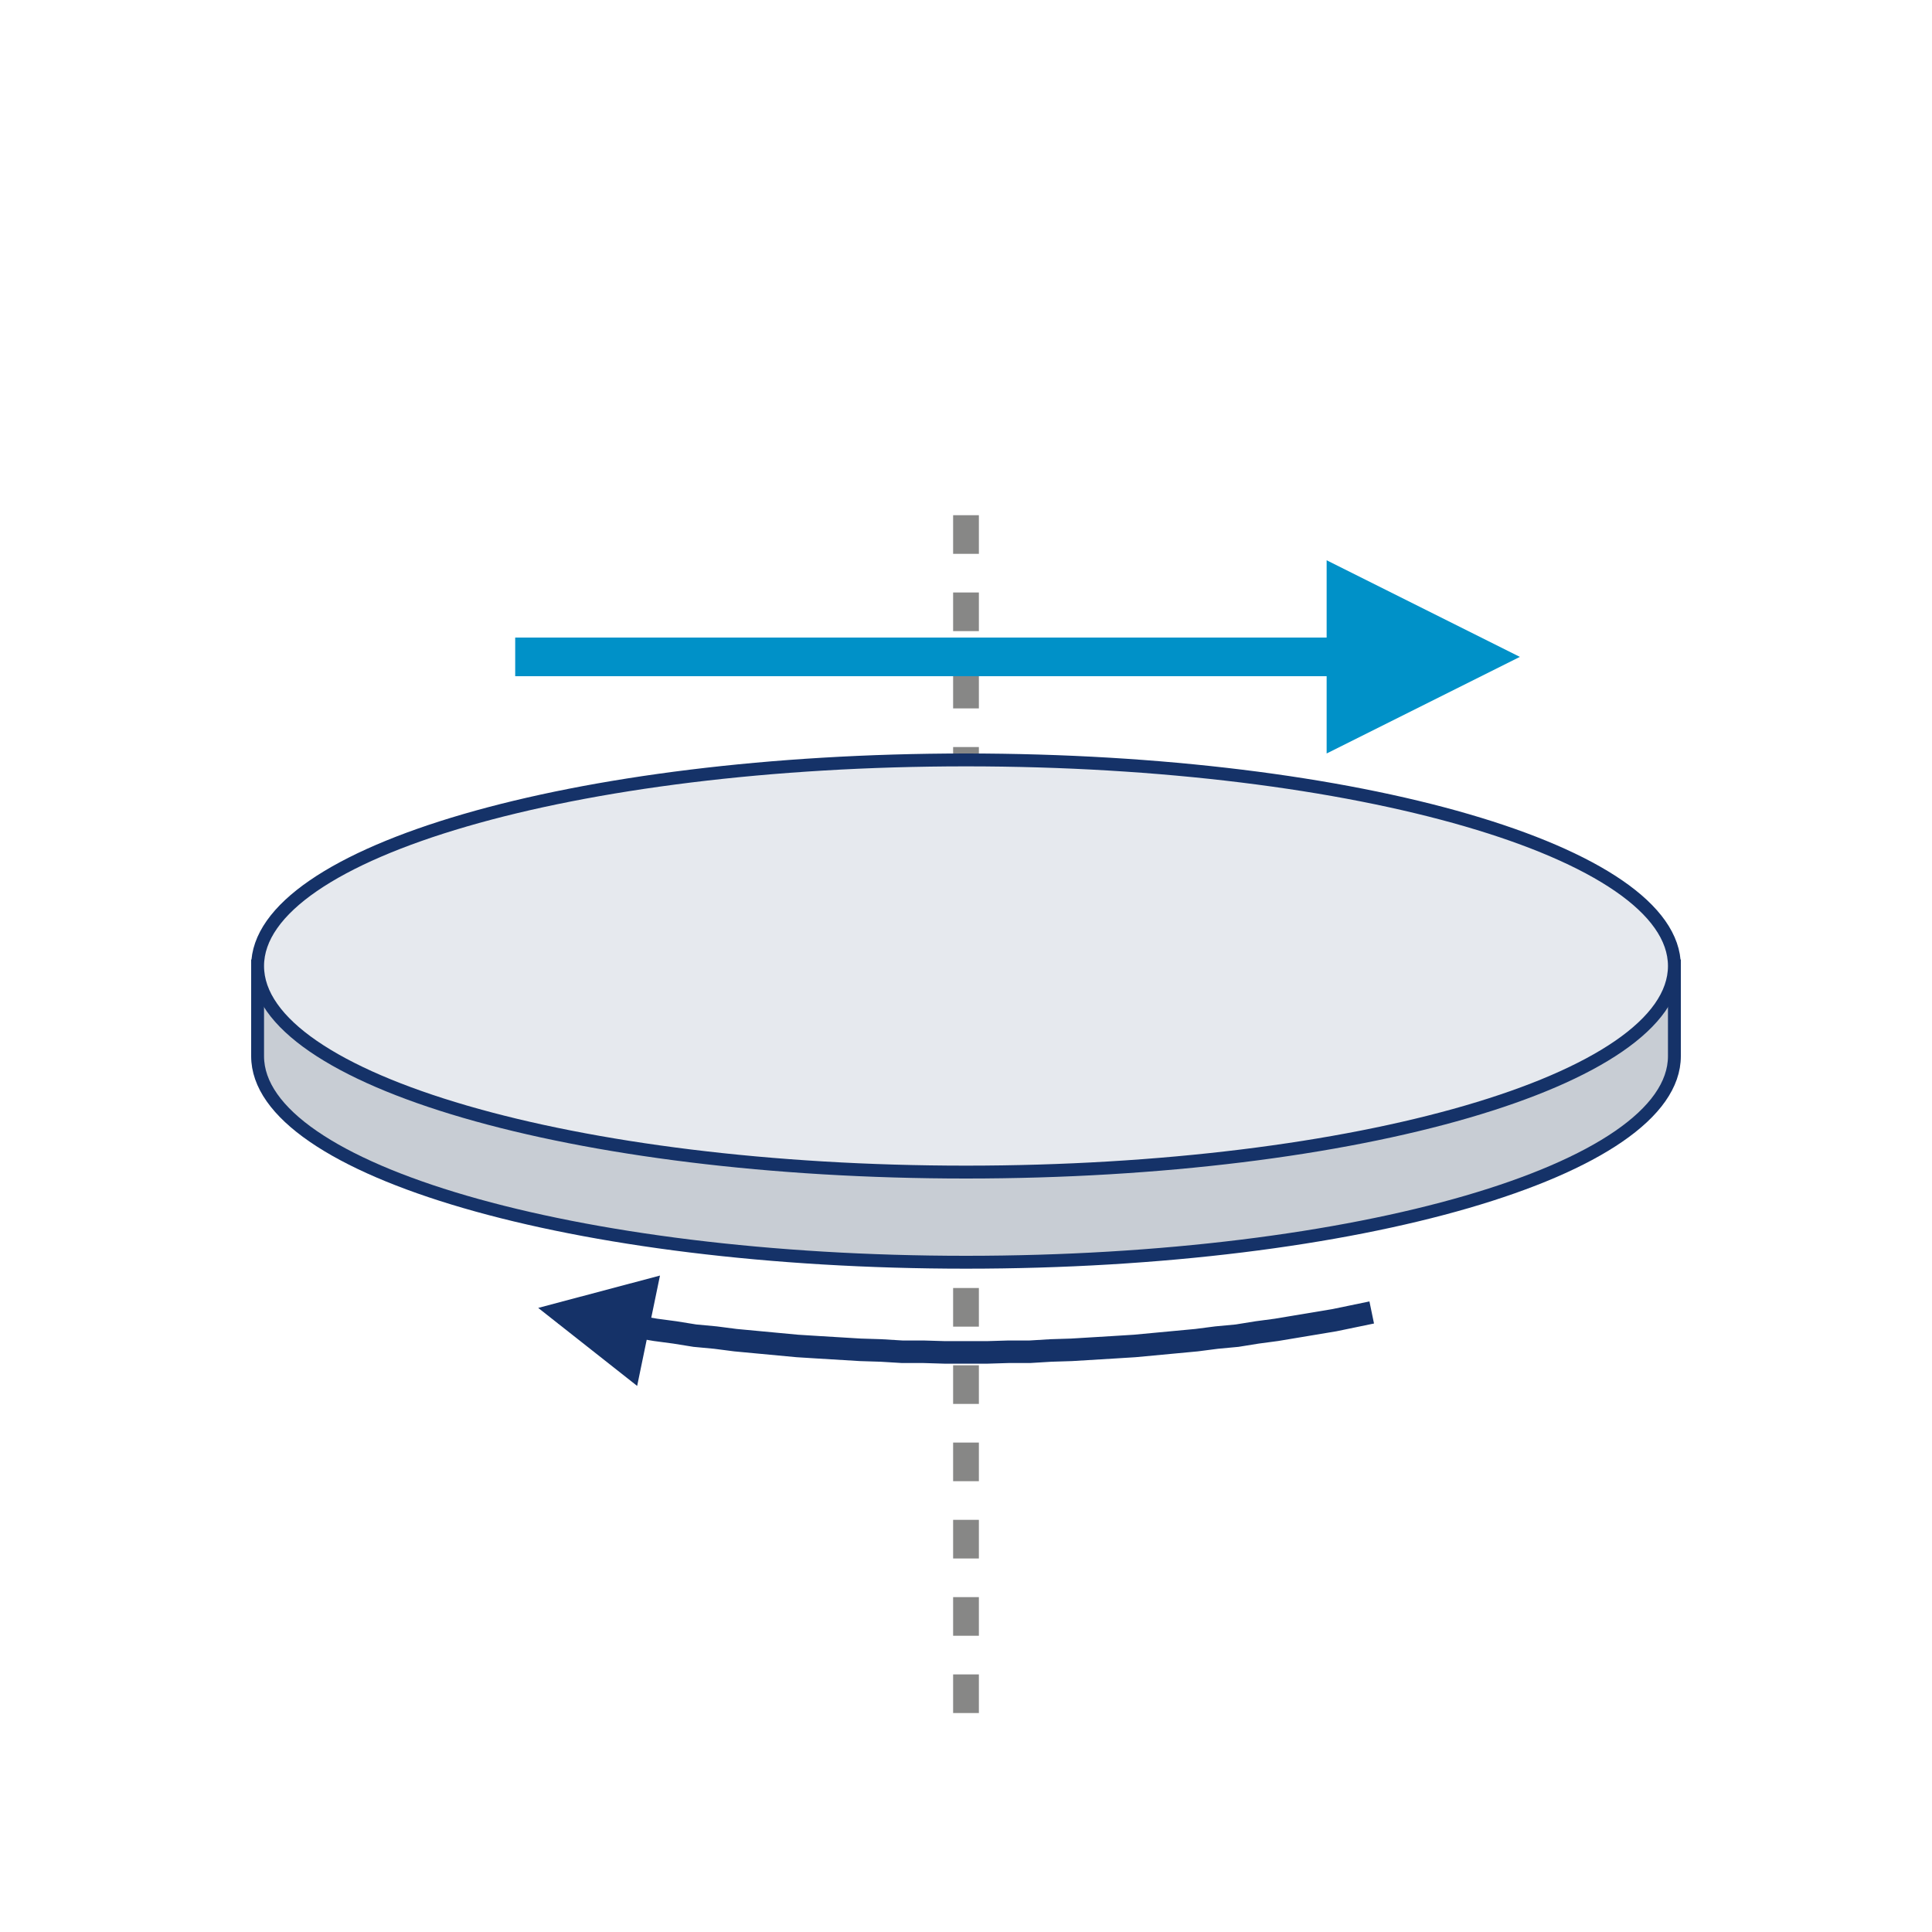
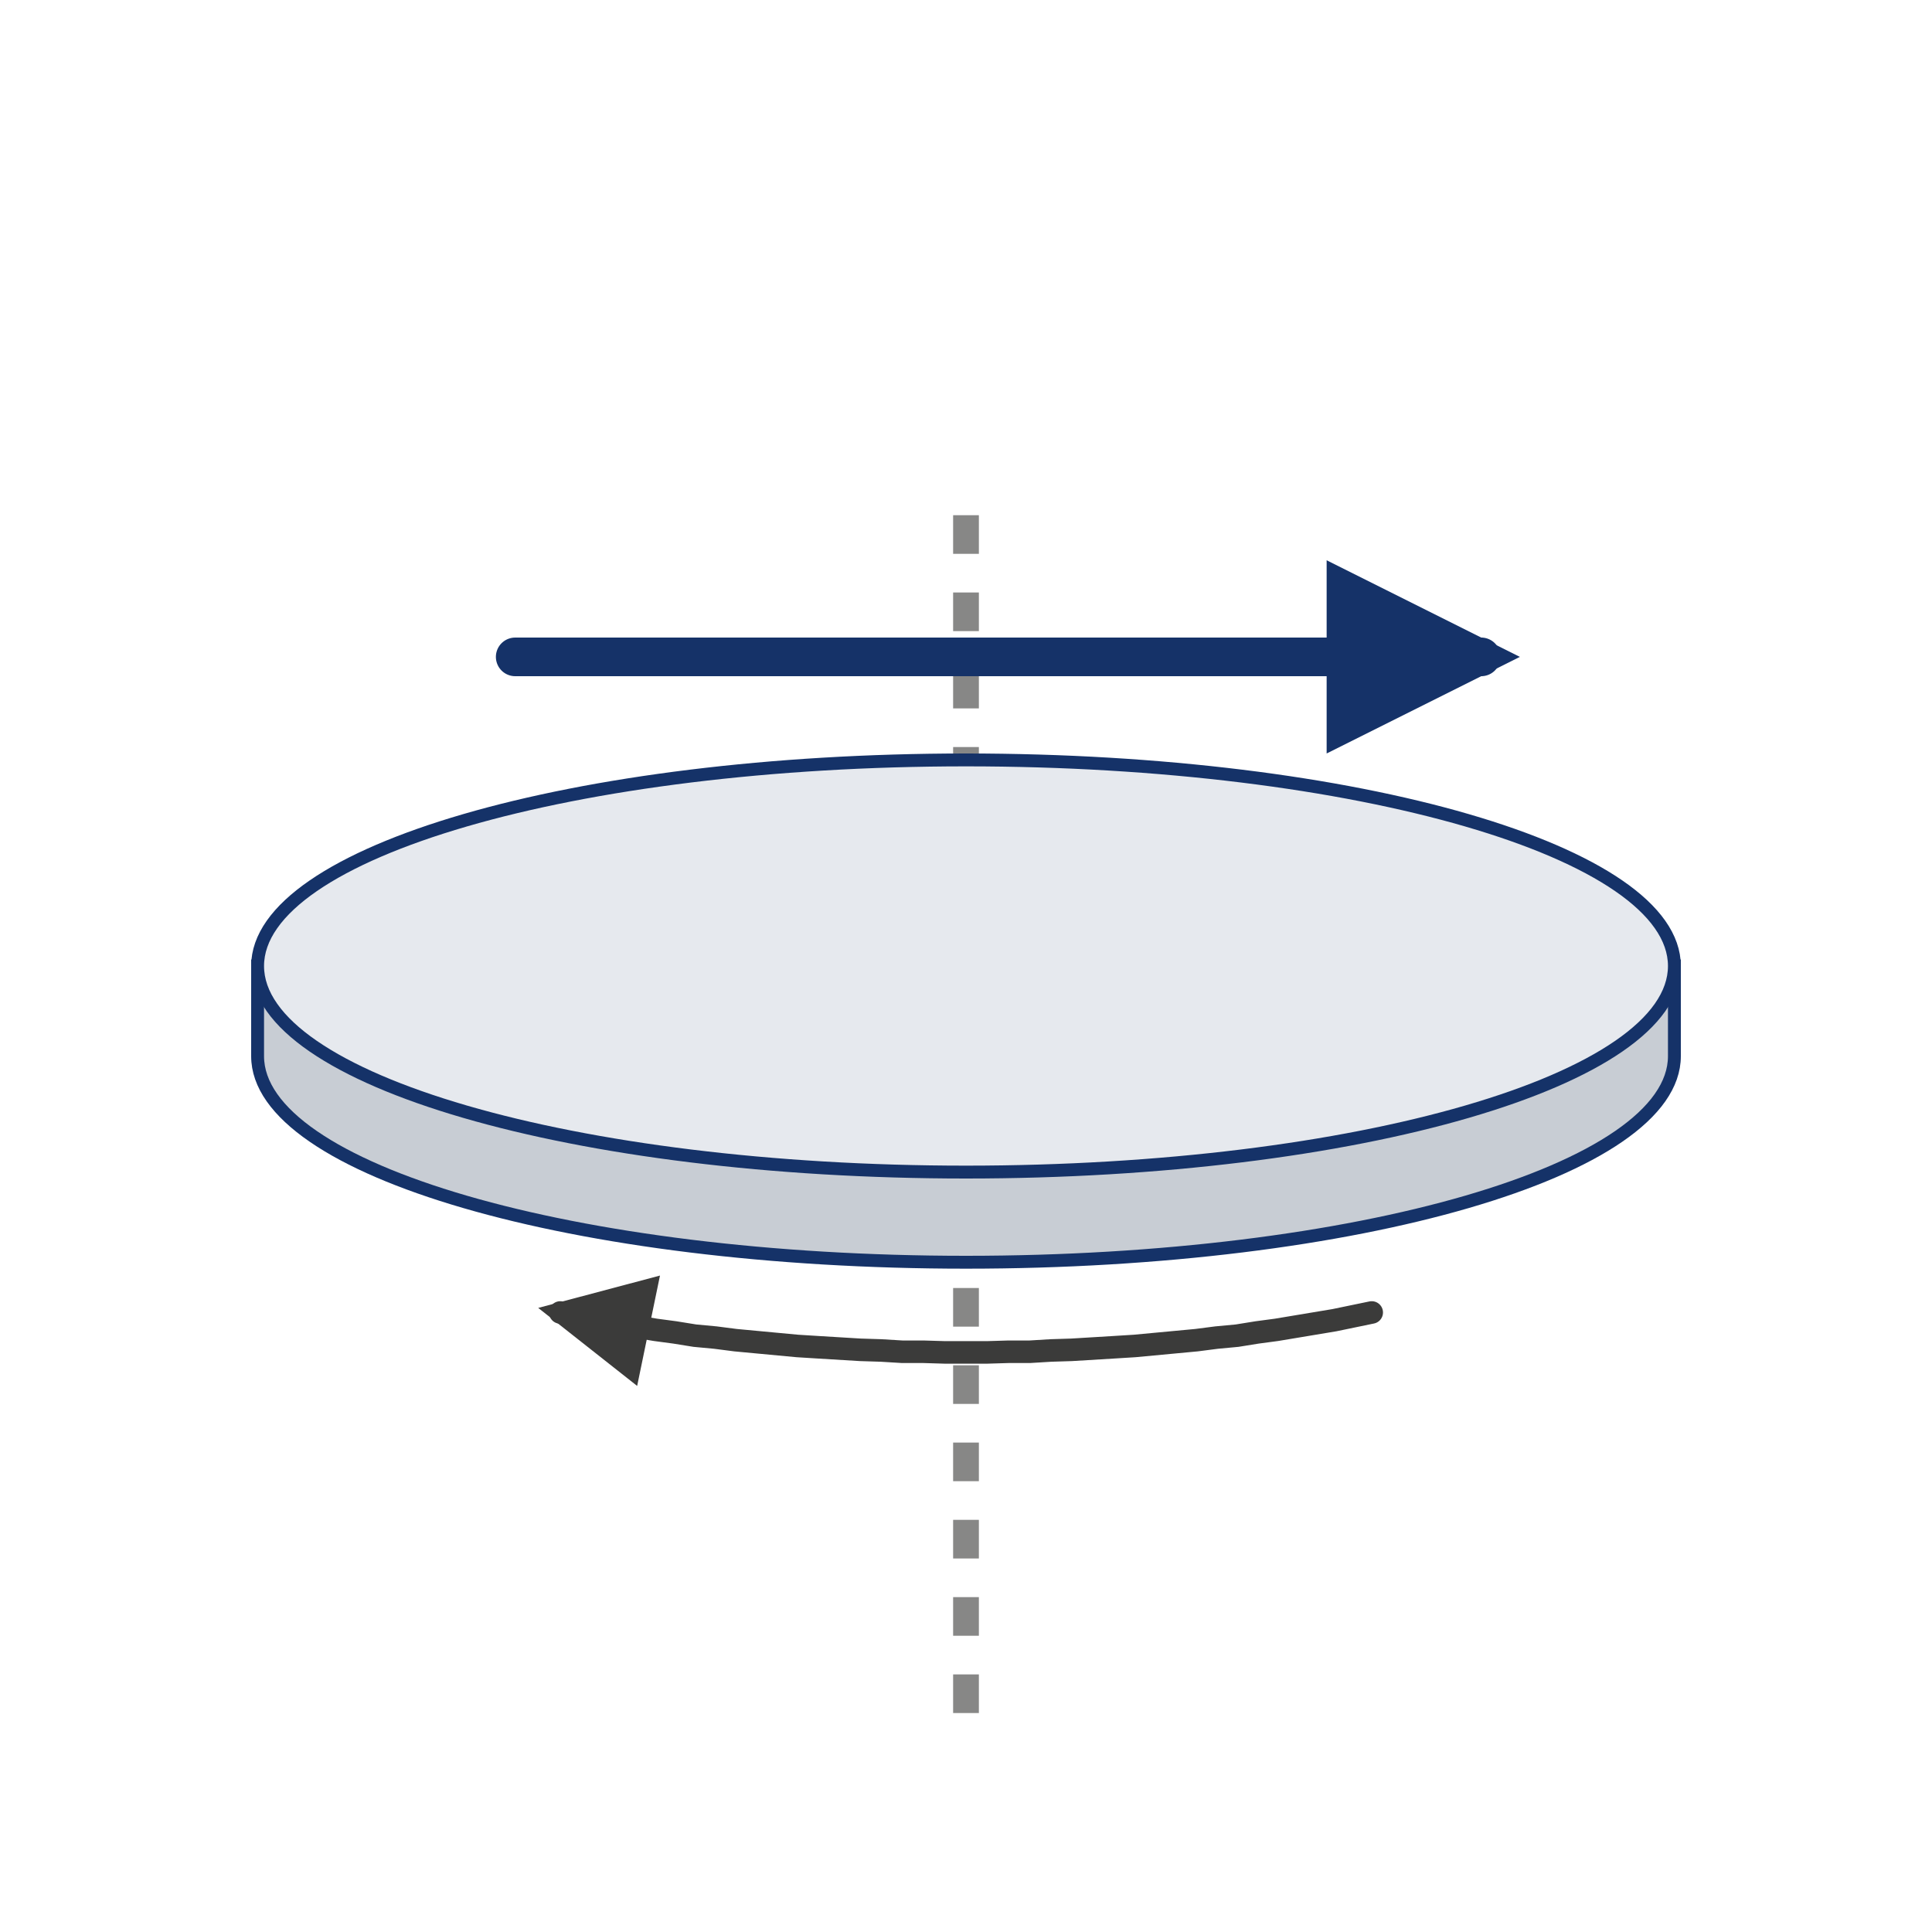
<svg xmlns="http://www.w3.org/2000/svg" viewBox="0 0 300 300" width="300" height="300">
  <defs>
    <marker id="arr-navy" viewBox="0 0 10 10" refX="8" refY="5" markerWidth="5" markerHeight="5" orient="auto-start-reverse">
      <path d="M0,0 L10,5 L0,10 z" fill="rgb(21,50,104)" />
    </marker>
-     <marker id="arr-omega" viewBox="0 0 10 10" refX="8" refY="5" markerWidth="5" markerHeight="5" orient="auto-start-reverse">
+     <marker id="arr-L" viewBox="0 0 10 10" refX="8" refY="5" markerWidth="5" markerHeight="5" orient="auto-start-reverse">
      <path d="M0,0 L10,5 L0,10 z" fill="rgb(0,145,200)" />
    </marker>
-     <marker id="arr-L" viewBox="0 0 10 10" refX="8" refY="5" markerWidth="5" markerHeight="5" orient="auto-start-reverse">
+     <marker id="arr-D" viewBox="0 0 10 10" refX="8" refY="5" markerWidth="5" markerHeight="5" orient="auto-start-reverse">
+       <path d="M0,0 L10,5 L0,10 z" fill="rgb(253,166,66)" />
+     </marker>
+     <marker id="arr-P" viewBox="0 0 10 10" refX="8" refY="5" markerWidth="5" markerHeight="5" orient="auto-start-reverse">
      <path d="M0,0 L10,5 L0,10 z" fill="rgb(199,13,45)" />
    </marker>
-     <marker id="arr-D" viewBox="0 0 10 10" refX="8" refY="5" markerWidth="5" markerHeight="5" orient="auto-start-reverse">
-       <path d="M0,0 L10,5 L0,10 z" fill="rgb(37,105,81)" />
+     <marker id="arr-graph" viewBox="0 0 10 10" refX="8" refY="5" markerWidth="5" markerHeight="5" orient="auto-start-reverse">
+       <path d="M0,0 L10,5 L0,10 z" fill="rgb(59,59,58)" />
    </marker>
    <marker id="arr-grey" viewBox="0 0 10 10" refX="8" refY="5" markerWidth="5" markerHeight="5" orient="auto-start-reverse">
      <path d="M0,0 L10,5 L0,10 z" fill="rgb(135,135,134)" />
    </marker>
  </defs>
  <rect width="300" height="300" fill="white" />
-   <line x1="150" y1="80" x2="150" y2="270" stroke="rgb(135,135,134)" stroke-width="4" stroke-dasharray="6 6" />
+   <line x1="150.0" y1="80.0" x2="150.0" y2="270.0" stroke="rgb(135,135,134)" stroke-width="4" stroke-dasharray="6 6" />
  <path d="M40,150 L40,164 A110,32 0 0 0 260,164 L260,150 z" fill="rgb(200,205,212)" stroke="rgb(21,50,104)" stroke-width="2" />
  <ellipse cx="150" cy="150" rx="110" ry="32" fill="rgb(230,233,238)" stroke="rgb(21,50,104)" stroke-width="2" />
-   <path d="M213.0,203.8 L210.1,204.4 L207.2,205.0 L204.2,205.5 L201.2,206.0 L198.2,206.5 L195.2,206.9 L192.1,207.4 L188.9,207.7 L185.8,208.1 L182.6,208.4 L179.4,208.7 L176.2,209.0 L173.0,209.2 L169.7,209.4 L166.4,209.6 L163.2,209.7 L159.9,209.9 L156.6,209.9 L153.3,210.0 L150.0,210.0 L146.7,210.0 L143.4,209.9 L140.1,209.9 L136.8,209.7 L133.6,209.6 L130.3,209.4 L127.0,209.2 L123.8,209.0 L120.6,208.7 L117.4,208.4 L114.2,208.1 L111.1,207.7 L107.9,207.4 L104.8,206.9 L101.8,206.5 L98.8,206.0 L95.8,205.5 L92.8,205.0 L89.9,204.4 L87.0,203.8" fill="none" stroke="rgb(21,50,104)" stroke-width="3.5" marker-end="url(#arr-navy)" />
-   <line x1="80" y1="102" x2="230" y2="102" stroke="rgb(0,145,200)" stroke-width="6" marker-end="url(#arr-omega)" />
+   <polyline points="213.0,203.8 210.1,204.4 207.2,205.0 204.2,205.5 201.2,206.0 198.2,206.5 195.2,206.9 192.1,207.4 188.9,207.7 185.8,208.1 182.6,208.4 179.4,208.7 176.2,209.0 173.0,209.2 169.7,209.4 166.4,209.6 163.2,209.7 159.9,209.9 156.6,209.9 153.3,210.0 150.0,210.0 146.7,210.0 143.4,209.9 140.1,209.9 136.8,209.7 133.6,209.6 130.3,209.4 127.0,209.2 123.8,209.0 120.6,208.7 117.4,208.4 114.2,208.1 111.1,207.7 107.9,207.4 104.8,206.9 101.8,206.5 98.8,206.0 95.8,205.5 92.8,205.0 89.9,204.4 87.0,203.8" fill="none" stroke="rgb(59,59,58)" stroke-width="3.5" marker-end="url(#arr-graph)" stroke-linejoin="round" stroke-linecap="round" opacity="1" />
+   <line x1="80.0" y1="102.0" x2="230.0" y2="102.0" stroke="rgb(21,50,104)" stroke-width="6" stroke-linecap="round" marker-end="url(#arr-navy)" />
</svg>
